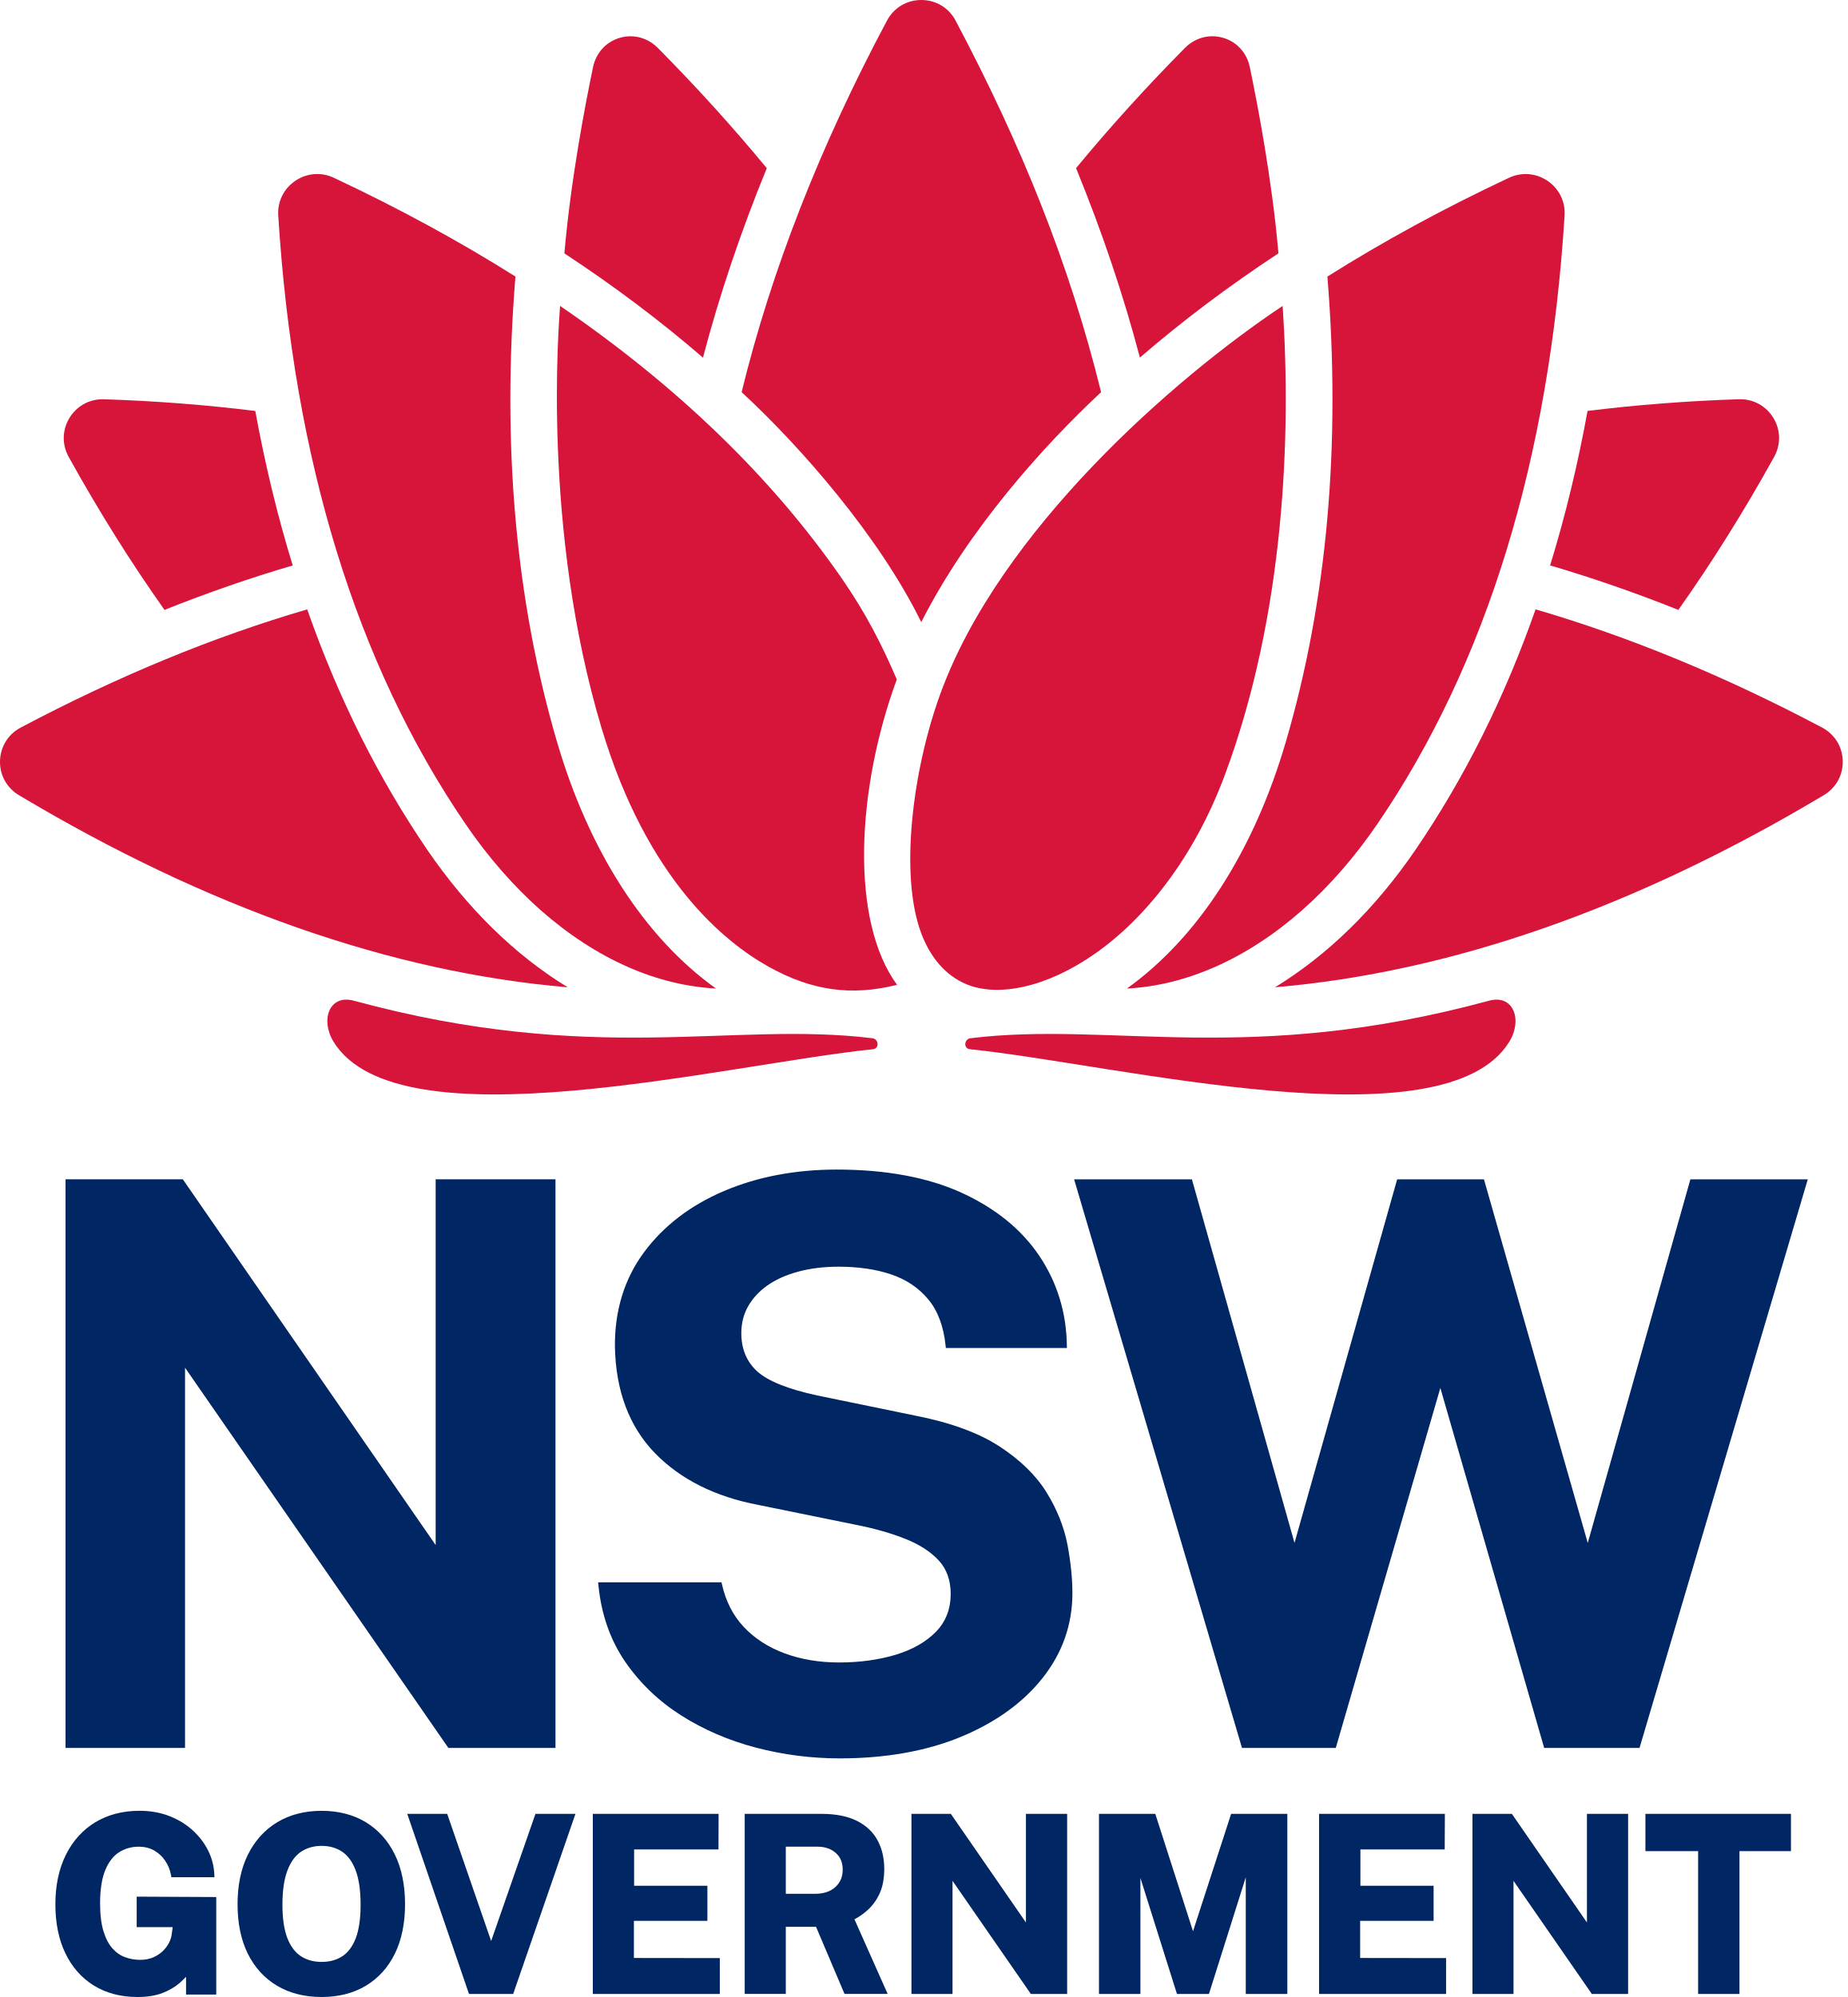
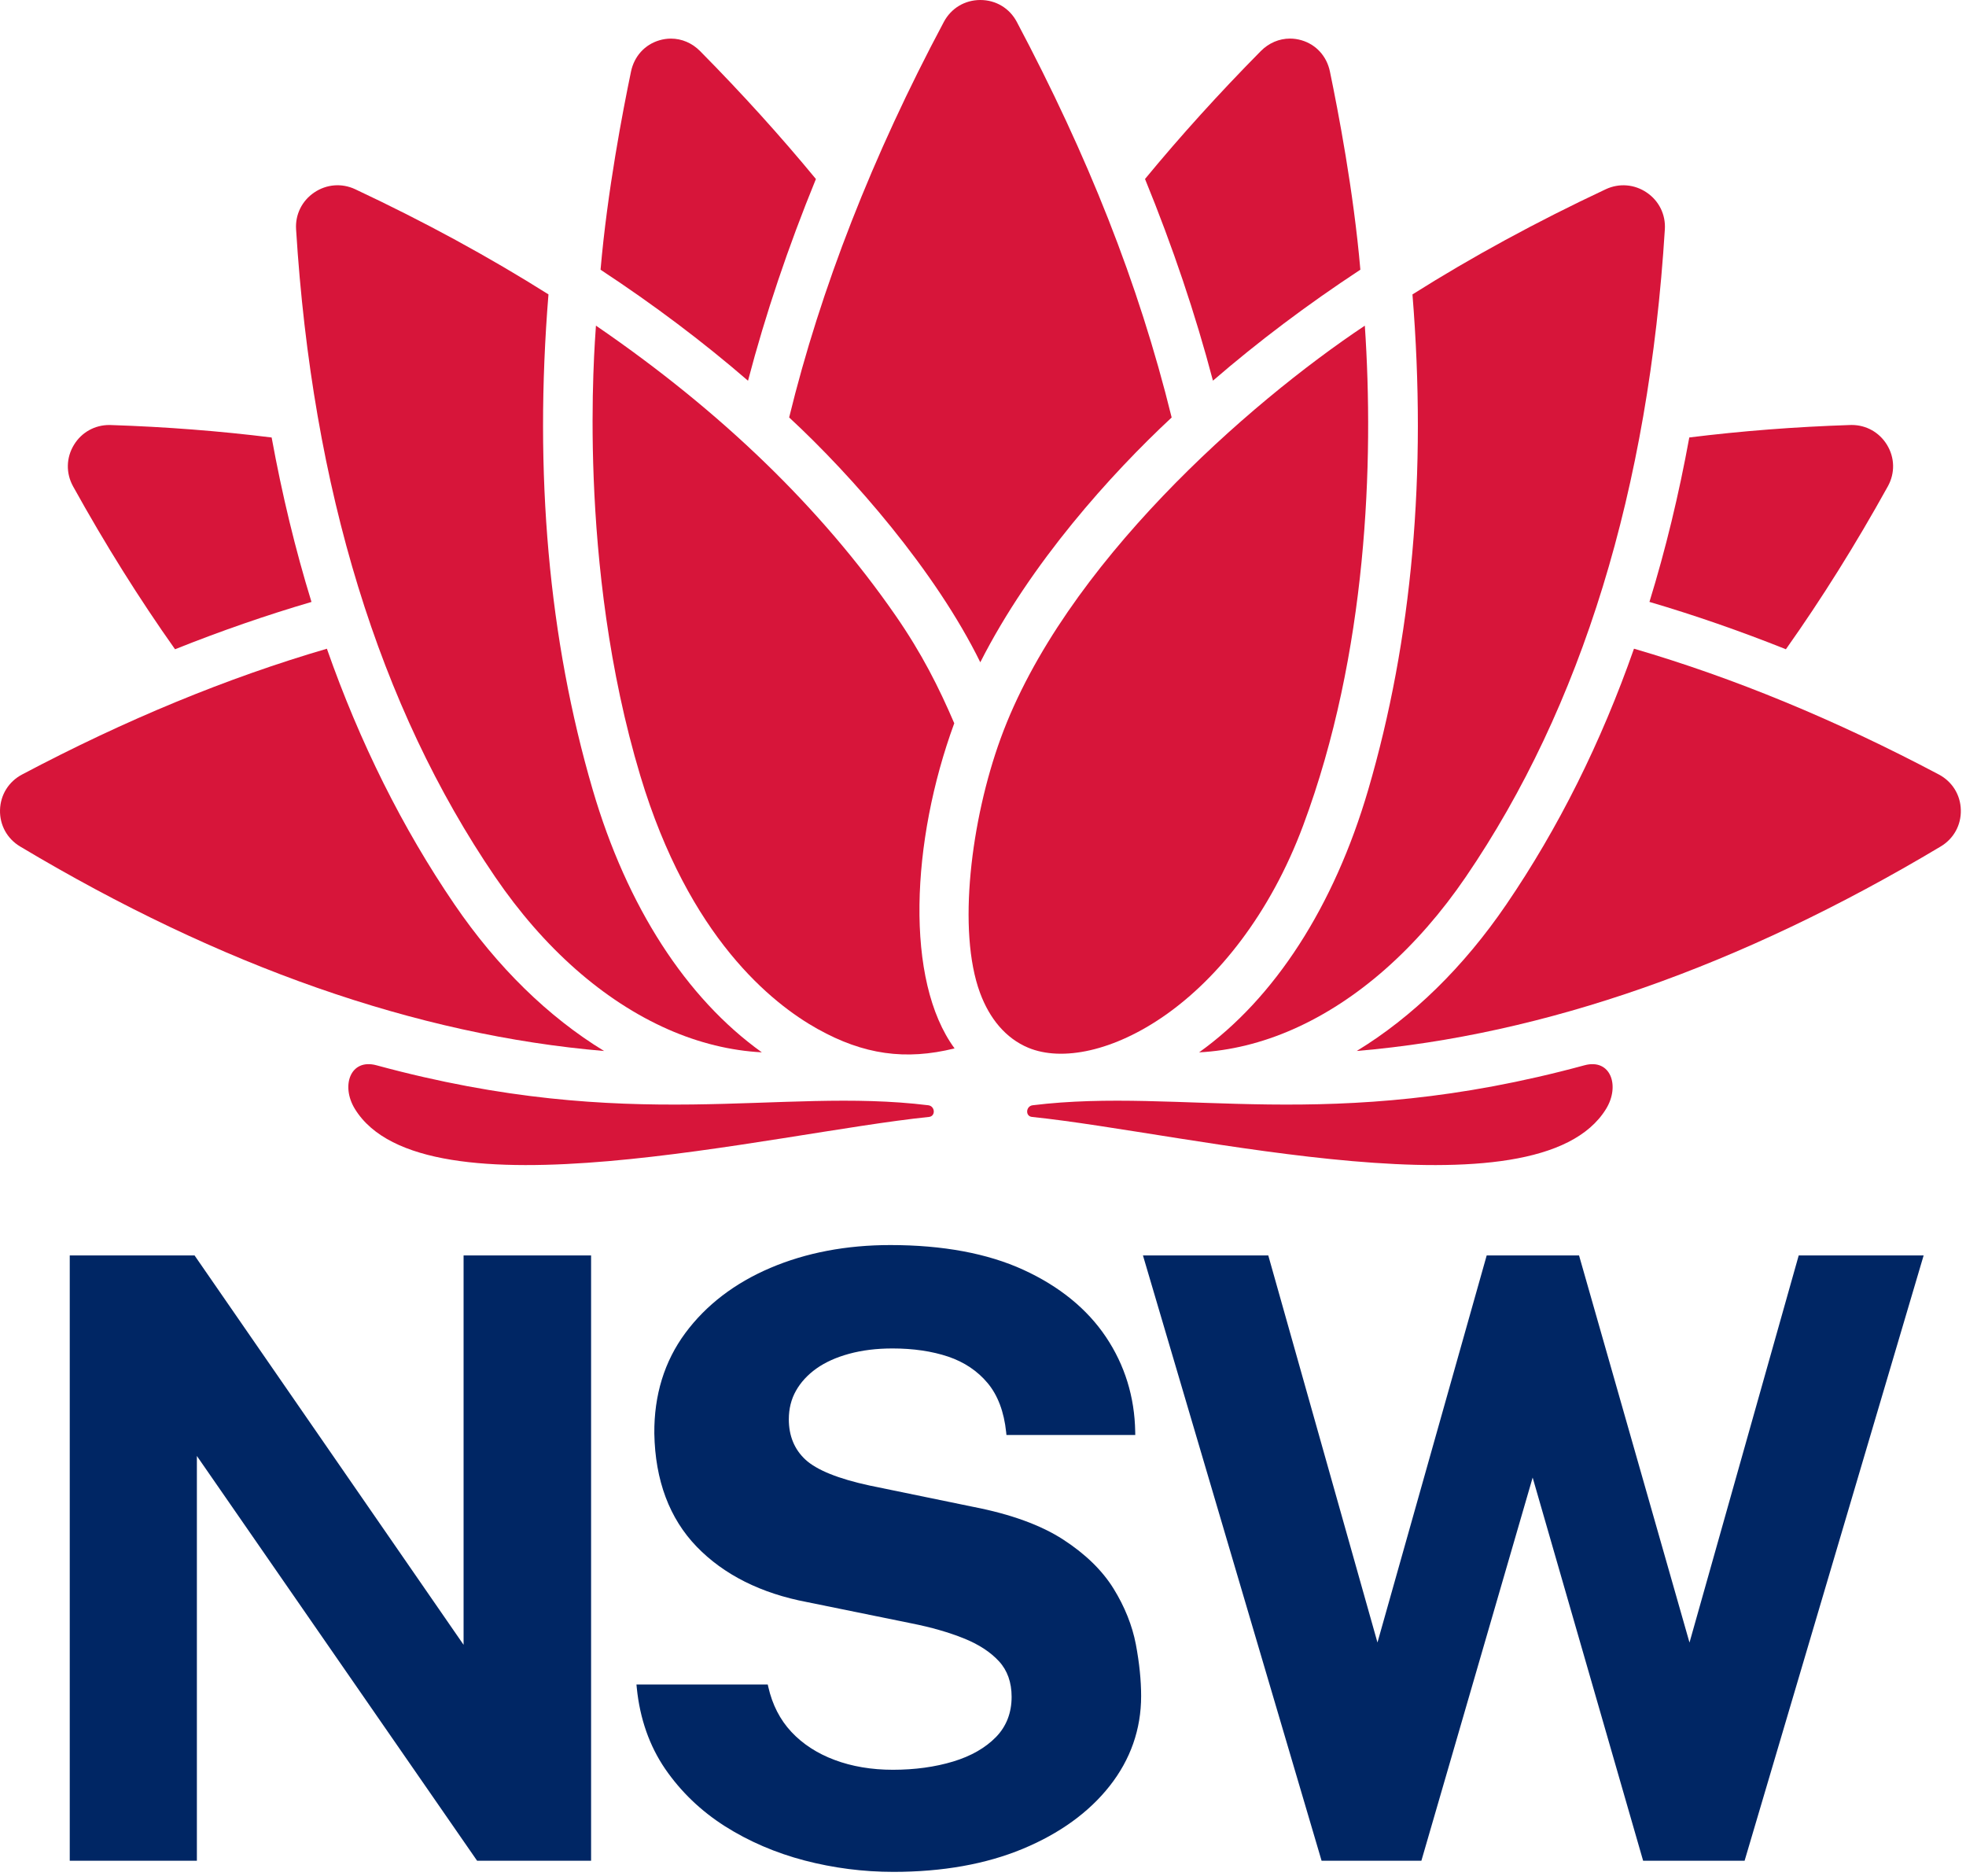
- <svg xmlns="http://www.w3.org/2000/svg" width="259" height="280" viewBox="0 0 259 280" fill="none">
-   <path fill-rule="evenodd" clip-rule="evenodd" d="M24.208 270.207H19.175H19.163V265.93L30.312 265.984V279.66H26.081V277.169C25.815 277.447 25.528 277.725 25.221 278.002C24.548 278.587 23.73 279.072 22.788 279.436C21.828 279.809 20.645 280 19.275 280C16.945 280 14.889 279.461 13.166 278.4C11.439 277.335 10.093 275.806 9.159 273.862C8.233 271.935 7.764 269.631 7.764 267.012C7.764 264.355 8.258 262.018 9.234 260.066C10.205 258.106 11.597 256.568 13.366 255.495C15.134 254.43 17.215 253.891 19.549 253.891C21.064 253.891 22.464 254.136 23.705 254.616C24.959 255.101 26.064 255.773 26.978 256.601C27.908 257.439 28.643 258.396 29.17 259.453C29.698 260.501 29.988 261.62 30.042 262.772L30.063 263.207H24.025L23.963 262.868C23.83 262.155 23.556 261.488 23.149 260.887C22.75 260.294 22.231 259.809 21.613 259.457C20.998 259.105 20.267 258.926 19.437 258.926C18.432 258.926 17.506 259.187 16.696 259.701C15.89 260.211 15.238 261.052 14.761 262.196C14.275 263.365 14.03 264.936 14.03 266.875C14.03 268.454 14.192 269.772 14.512 270.8C14.823 271.811 15.251 272.619 15.778 273.203C16.301 273.784 16.895 274.194 17.551 274.422C18.216 274.666 18.918 274.791 19.64 274.791C20.309 274.791 20.911 274.679 21.43 274.463C21.953 274.239 22.41 273.949 22.784 273.597C23.161 273.241 23.46 272.851 23.668 272.445C23.884 272.035 24.017 271.629 24.067 271.235L24.208 270.207ZM45.086 253.895C47.44 253.895 49.521 254.429 51.265 255.482C53.017 256.543 54.396 258.072 55.351 260.028C56.298 261.963 56.779 264.309 56.779 266.995C56.779 269.643 56.306 271.964 55.367 273.895C54.421 275.843 53.05 277.364 51.294 278.416C49.55 279.469 47.457 279.999 45.082 279.999C42.686 279.999 40.58 279.465 38.828 278.416C37.075 277.372 35.693 275.859 34.729 273.911C33.782 271.984 33.301 269.659 33.301 266.999C33.301 264.326 33.787 261.984 34.75 260.045C35.718 258.089 37.105 256.559 38.869 255.494C40.634 254.433 42.723 253.895 45.086 253.895ZM45.086 275.08C46.203 275.08 47.179 274.815 47.984 274.293C48.786 273.77 49.417 272.921 49.865 271.777C50.318 270.592 50.551 269.005 50.551 267.065C50.551 265.072 50.314 263.447 49.853 262.233C49.409 261.052 48.773 260.177 47.968 259.63C47.154 259.087 46.186 258.81 45.09 258.81C43.989 258.81 43.018 259.087 42.204 259.63C41.394 260.173 40.751 261.052 40.298 262.241C39.829 263.464 39.592 265.084 39.592 267.061C39.592 269.005 39.829 270.592 40.294 271.773C40.746 272.921 41.386 273.77 42.196 274.288C43.005 274.815 43.977 275.08 45.086 275.08ZM68.85 272.15L62.688 254.321H57.09L65.744 279.572H71.939L80.668 254.321H75.062L68.85 272.15ZM99.162 269.323H88.863V274.529L100.906 274.545V279.572H83.103V254.321H100.735L100.719 259.311H88.892V264.4H99.162V269.323ZM121.644 267.794C122.329 267.181 122.89 266.393 123.322 265.453C123.741 264.52 123.957 263.372 123.957 262.034C123.957 260.537 123.646 259.199 123.027 258.051C122.408 256.882 121.428 255.958 120.108 255.295C118.808 254.648 117.135 254.321 115.133 254.321H104.395V279.564H110.154V270.16H114.394L118.385 279.564H124.431L119.78 269.108C120.453 268.751 121.08 268.308 121.644 267.794ZM118.131 262.154C118.131 263.153 117.795 263.944 117.106 264.582C116.416 265.212 115.457 265.531 114.249 265.531H110.154V258.925H114.61C115.648 258.925 116.483 259.211 117.155 259.8C117.812 260.376 118.131 261.147 118.131 262.154ZM133.29 254.321L143.817 269.551V254.321H149.593V279.572H144.507L133.527 263.712V279.572H127.768V254.321H133.29ZM167.239 270.782L161.949 254.321H154.055V279.572H159.864V263.306L164.988 279.572H169.473L174.635 263.215V279.572H180.461V254.321H172.583L167.239 270.782ZM200.966 269.323H190.668V274.529L202.714 274.545V279.572H184.908V254.321H202.544L202.523 259.311H190.705V264.4H200.966V269.323ZM222.46 269.551L211.937 254.321H206.41V279.572H212.166V263.712L223.145 279.572H228.232V254.321H222.46V269.551ZM238.046 259.547H230.658V254.321H251.06V259.547H243.843V279.572H238.046V259.547Z" fill="#002664" />
+ <svg xmlns="http://www.w3.org/2000/svg" width="259" height="247" viewBox="0 0 259 247" fill="none">
  <path fill-rule="evenodd" clip-rule="evenodd" d="M146.699 209.236C145.217 206.841 142.982 204.665 140.059 202.771C137.14 200.877 133.162 199.431 128.249 198.474L114.571 195.66C110.439 194.769 107.59 193.617 106.103 192.241C104.654 190.898 103.919 189.112 103.919 186.932C103.919 185.544 104.235 184.28 104.862 183.173C105.485 182.062 106.39 181.08 107.549 180.251C108.715 179.423 110.165 178.768 111.855 178.308C113.566 177.839 115.488 177.603 117.569 177.603C120.309 177.603 122.78 177.964 124.915 178.681C127.024 179.394 128.772 180.562 130.109 182.162C131.447 183.762 132.269 185.937 132.551 188.627L132.589 189H149.56L149.552 188.573C149.477 183.998 148.181 179.8 145.702 176.099C143.219 172.394 139.561 169.418 134.823 167.247C130.097 165.083 124.2 163.985 117.295 163.985C111.494 163.985 106.178 164.996 101.49 166.994C96.789 168.996 93.015 171.884 90.278 175.581C87.529 179.298 86.159 183.745 86.2 188.805C86.312 194.98 88.189 199.991 91.777 203.708C95.353 207.405 100.253 209.866 106.344 211.014L120.139 213.824C122.668 214.326 124.964 214.984 126.962 215.784C128.922 216.568 130.487 217.587 131.613 218.814C132.713 220.011 133.27 221.586 133.27 223.484C133.27 225.598 132.576 227.384 131.21 228.785C129.81 230.219 127.909 231.3 125.567 232.009C123.179 232.73 120.509 233.095 117.631 233.095C114.824 233.095 112.237 232.66 109.945 231.798C107.665 230.948 105.751 229.705 104.256 228.105C102.765 226.514 101.743 224.52 101.216 222.187L101.141 221.86H83.846L83.891 222.32C84.298 226.365 85.557 229.949 87.629 232.979C89.697 235.988 92.346 238.524 95.502 240.53C98.65 242.523 102.179 244.044 105.996 245.043C109.803 246.037 113.74 246.543 117.689 246.543C124.155 246.543 129.889 245.524 134.735 243.509C139.602 241.487 143.452 238.702 146.184 235.233C148.937 231.74 150.332 227.757 150.332 223.385C150.332 221.321 150.1 219.025 149.635 216.563C149.157 214.081 148.169 211.615 146.699 209.236ZM25.937 191.763L62.853 245.075H77.869V165.351H61.072V216.633L25.754 165.53L25.63 165.351H9.189V245.075H25.937V191.763ZM222.574 216.34L236.962 165.353H253.419L229.832 245.077H216.465L201.911 194.608L187.252 245.077H174.105L150.572 165.353H167.083L181.467 216.332L195.856 165.353H208.023L222.574 216.34Z" fill="#002664" />
  <path d="M122.291 145.572C102.541 143.148 83.356 149.476 49.6 140.309C46.154 139.372 44.883 143.003 46.747 146.045C55.817 160.848 101.628 149.248 122.382 147.11C123.288 147.015 123.196 145.684 122.291 145.572Z" fill="#D7153A" />
  <path d="M208.735 140.309C174.979 149.476 155.794 143.148 136.044 145.572C135.139 145.684 135.044 147.019 135.953 147.11C156.712 149.248 202.519 160.848 211.588 146.045C213.452 143.003 212.182 139.372 208.735 140.309Z" fill="#D7153A" />
  <path d="M59.882 119.132C53.018 109.074 47.408 97.822 43.064 85.443C29.963 89.268 16.554 94.788 2.904 102.012C1.14 102.944 0.056 104.693 0.002 106.682C-0.048 108.672 0.94 110.47 2.655 111.494C29.086 127.296 54.928 136.335 79.586 138.427C72.244 133.952 65.513 127.383 59.882 119.132Z" fill="#D7153A" />
  <path d="M23.059 85.513C29.105 83.097 35.097 81.025 41.035 79.28C38.909 72.384 37.165 65.16 35.786 57.622C28.959 56.772 21.896 56.221 14.587 55.981C14.525 55.981 14.459 55.977 14.396 55.977C12.482 55.977 10.755 56.938 9.75 58.579C8.711 60.27 8.666 62.321 9.629 64.062C13.873 71.721 18.354 78.87 23.059 85.513Z" fill="#D7153A" />
  <path d="M88.005 135.572C92.104 137.379 96.298 138.39 100.363 138.601C90.41 131.481 82.59 119.409 78.085 104.021C72.279 84.212 70.34 62.355 72.255 38.774C64.423 33.838 55.935 29.217 46.795 24.924C45.03 24.095 43.012 24.257 41.393 25.355C39.777 26.449 38.885 28.26 39.005 30.195C41.131 64.41 49.955 93.11 65.228 115.493C71.632 124.884 79.509 131.825 88.005 135.572Z" fill="#D7153A" />
  <path d="M107.488 23.577C102.803 17.899 97.721 12.284 92.235 6.735C91.172 5.657 89.802 5.085 88.386 5.085C87.879 5.085 87.368 5.16 86.862 5.309C84.939 5.877 83.548 7.415 83.129 9.425C82.057 14.588 80.018 25.115 79.117 35.525C86.131 40.138 92.609 45.016 98.543 50.146C100.843 41.389 103.833 32.516 107.488 23.577Z" fill="#D7153A" />
  <path d="M255.42 102.007C241.77 94.784 228.362 89.263 215.26 85.438C210.917 97.817 205.307 109.069 198.442 119.127C192.812 127.382 186.08 133.947 178.734 138.423C203.392 136.33 229.234 127.291 255.665 111.489C257.38 110.465 258.372 108.667 258.318 106.678C258.273 104.688 257.185 102.944 255.42 102.007Z" fill="#D7153A" />
  <path d="M235.273 85.513C239.978 78.87 244.459 71.717 248.703 64.058C249.666 62.318 249.625 60.27 248.582 58.575C247.577 56.938 245.85 55.973 243.936 55.973C243.873 55.973 243.807 55.973 243.745 55.977C236.436 56.217 229.368 56.773 222.546 57.618C221.171 65.157 219.423 72.38 217.297 79.276C223.235 81.025 229.231 83.101 235.273 85.513Z" fill="#D7153A" />
  <path d="M180.247 104.025C175.742 119.409 167.918 131.485 157.969 138.605C162.034 138.394 166.232 137.378 170.327 135.571C178.823 131.825 186.7 124.883 193.104 115.496C208.377 93.113 217.201 64.414 219.327 30.199C219.448 28.264 218.555 26.453 216.939 25.358C215.32 24.26 213.302 24.099 211.537 24.927C202.397 29.217 193.909 33.838 186.077 38.778C187.992 62.359 186.048 84.211 180.247 104.025Z" fill="#D7153A" />
  <path d="M179.214 35.521C178.313 25.114 176.274 14.588 175.203 9.42C174.787 7.41 173.392 5.873 171.47 5.305C170.963 5.156 170.452 5.081 169.946 5.081C168.53 5.081 167.159 5.653 166.096 6.73C160.611 12.28 155.528 17.895 150.844 23.573C154.498 32.512 157.488 41.385 159.793 50.138C165.727 45.011 172.2 40.133 179.214 35.521Z" fill="#D7153A" />
  <path d="M129.144 87.229C135.784 74.137 146.39 62.4 154.354 54.986C149.982 37.207 143.25 20.435 133.957 2.889C132.998 1.078 131.195 0 129.148 0C127.101 0 125.303 1.082 124.34 2.889C114.951 20.493 108.103 38.011 103.963 54.982C112.276 62.67 123.243 75.206 129.144 87.229Z" fill="#D7153A" />
  <path d="M153.541 133.686C160.426 128.853 167.311 120.432 171.68 108.716C180.138 86.035 181.014 60.771 179.802 42.893C164.471 53.108 140.137 74.443 131.827 97.253C127.916 107.987 126.093 122.608 129.107 130.764C130.366 134.175 132.508 136.761 135.452 137.991C139.912 139.856 146.764 138.447 153.541 133.686Z" fill="#D7153A" />
  <path d="M125.713 95.261C123.686 90.537 121.452 86.082 117.985 81.075C108.176 66.914 94.959 54.142 78.51 42.89C78.34 45.542 75.94 74.187 84.361 102.194C90.769 123.496 101.715 132.174 107.715 135.527C113.753 138.896 119.276 139.692 125.754 138.084C119.189 129.149 120.007 110.814 125.713 95.261Z" fill="#D7153A" />
</svg>
